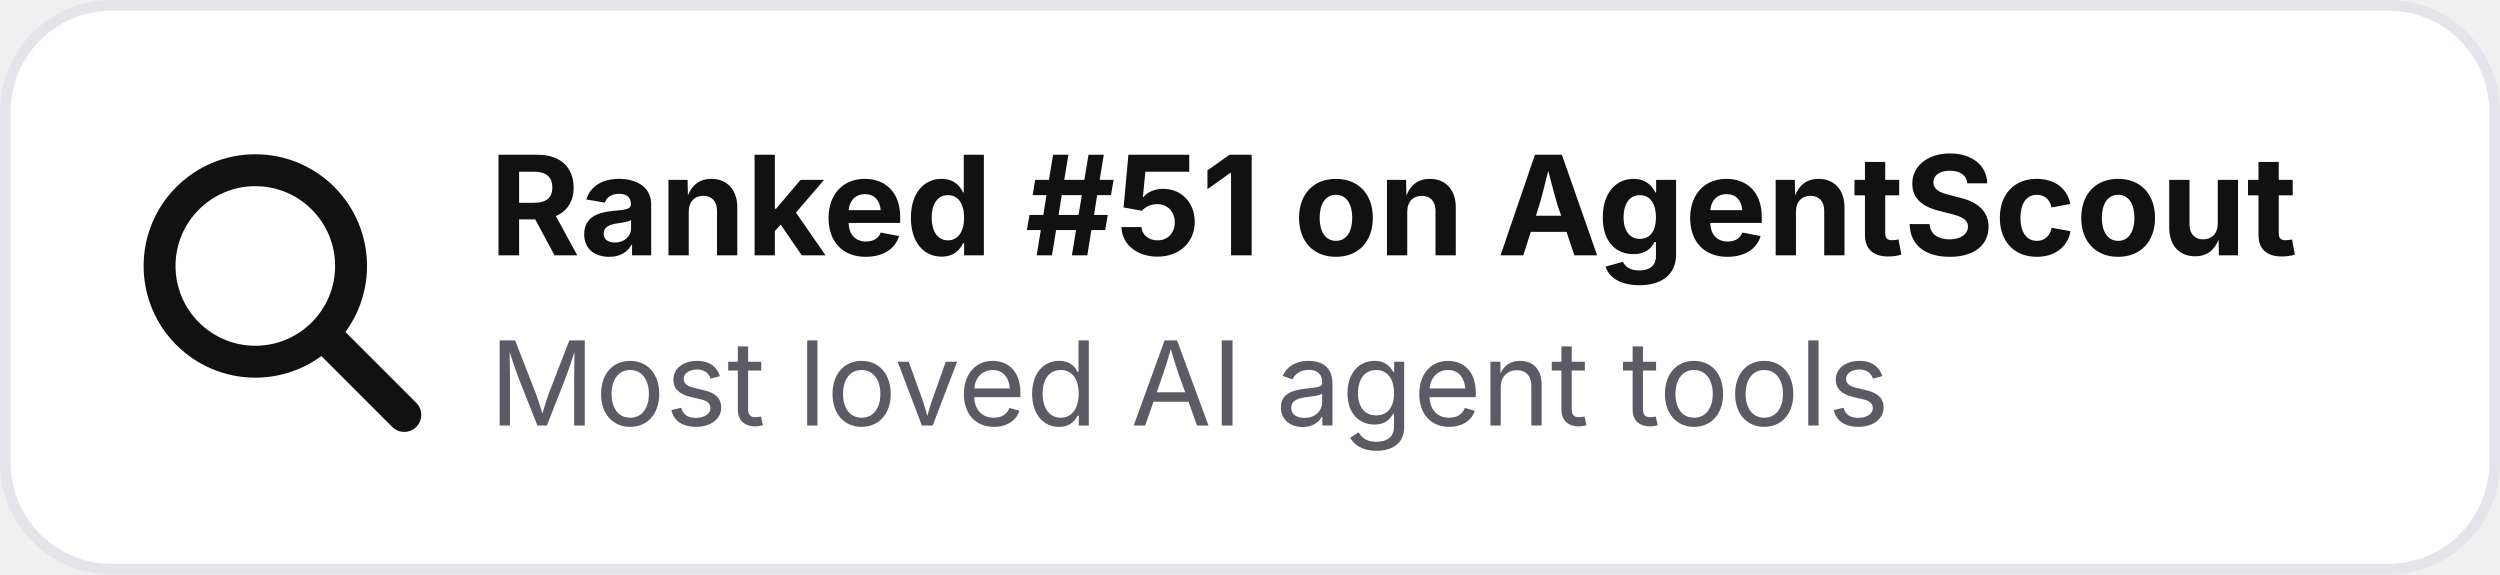
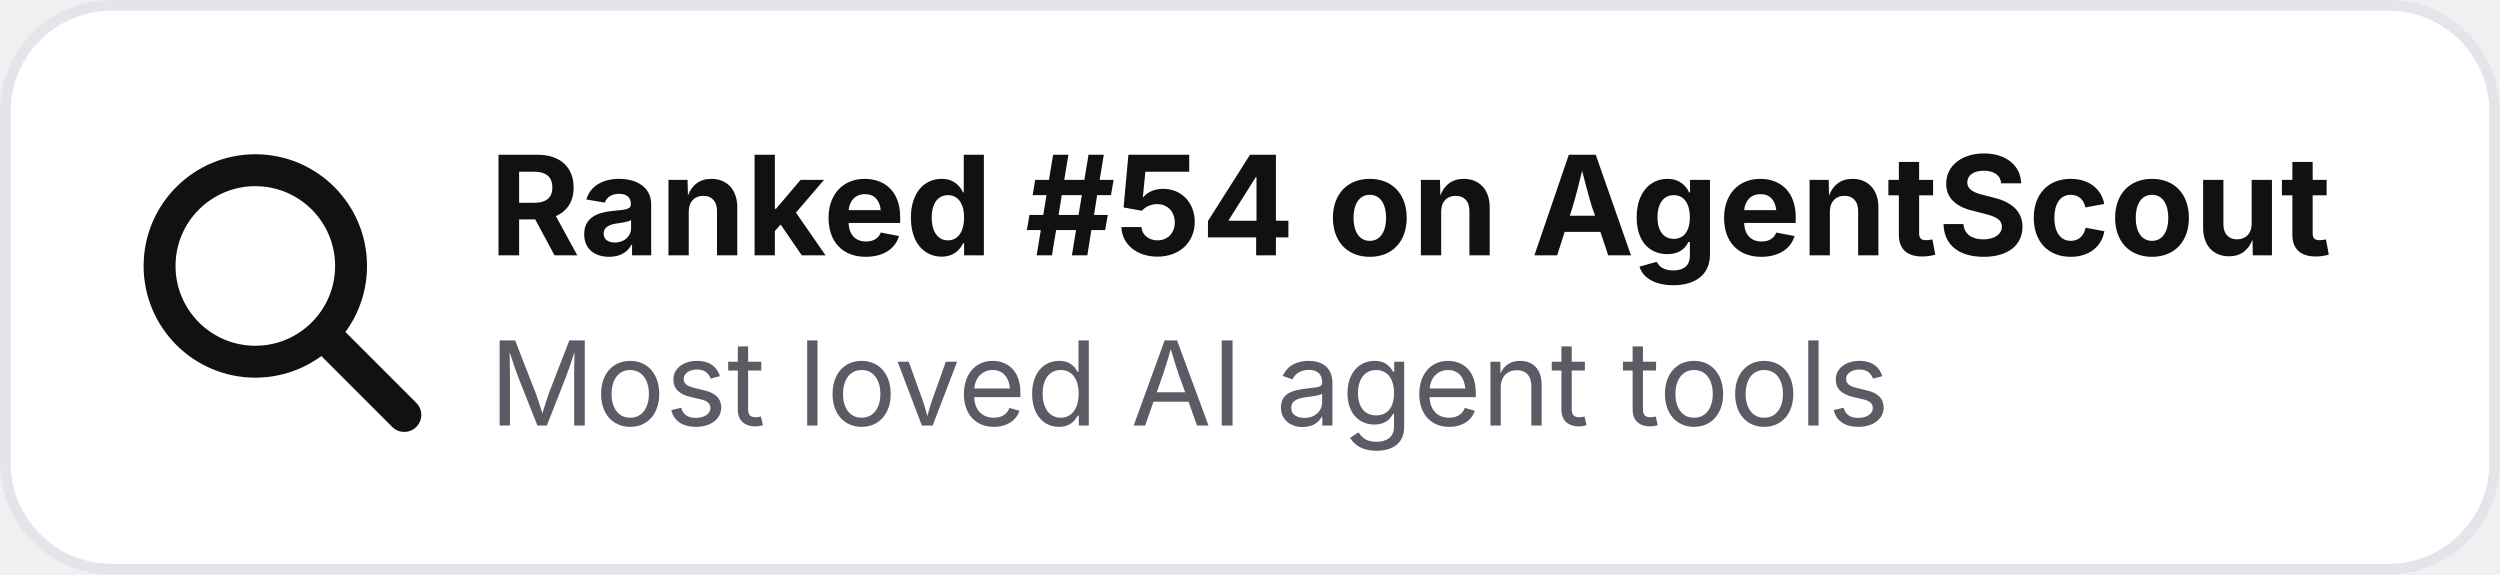
- <svg xmlns="http://www.w3.org/2000/svg" width="235" height="54" viewBox="0 0 235 54" role="img" aria-label="Ranked #51 on AgentScout">
+ <svg xmlns="http://www.w3.org/2000/svg" width="235" height="54" viewBox="0 0 235 54" role="img" aria-label="Ranked #54 on AgentScout">
  <rect x=".5" y=".5" width="234" height="53" rx="10" fill="#ffffff" stroke="#e4e4ea" />
  <circle cx="24" cy="25" r="9" fill="none" stroke="#111111" stroke-width="3" />
  <path d="M31 32l7 7" stroke="#111111" stroke-width="3.2" stroke-linecap="round" />
-   <text x="46" y="24" font-family="Inter,Segoe UI,Arial,sans-serif" font-size="13" font-weight="700" fill="#111111">Ranked #51 on AgentScout</text>
+   <text x="46" y="24" font-family="Inter,Segoe UI,Arial,sans-serif" font-size="13" font-weight="700" fill="#111111">Ranked #54 on AgentScout</text>
  <text x="46" y="40" font-family="Inter,Segoe UI,Arial,sans-serif" font-size="11" fill="#5b5b66">Most loved AI agent tools</text>
</svg>
